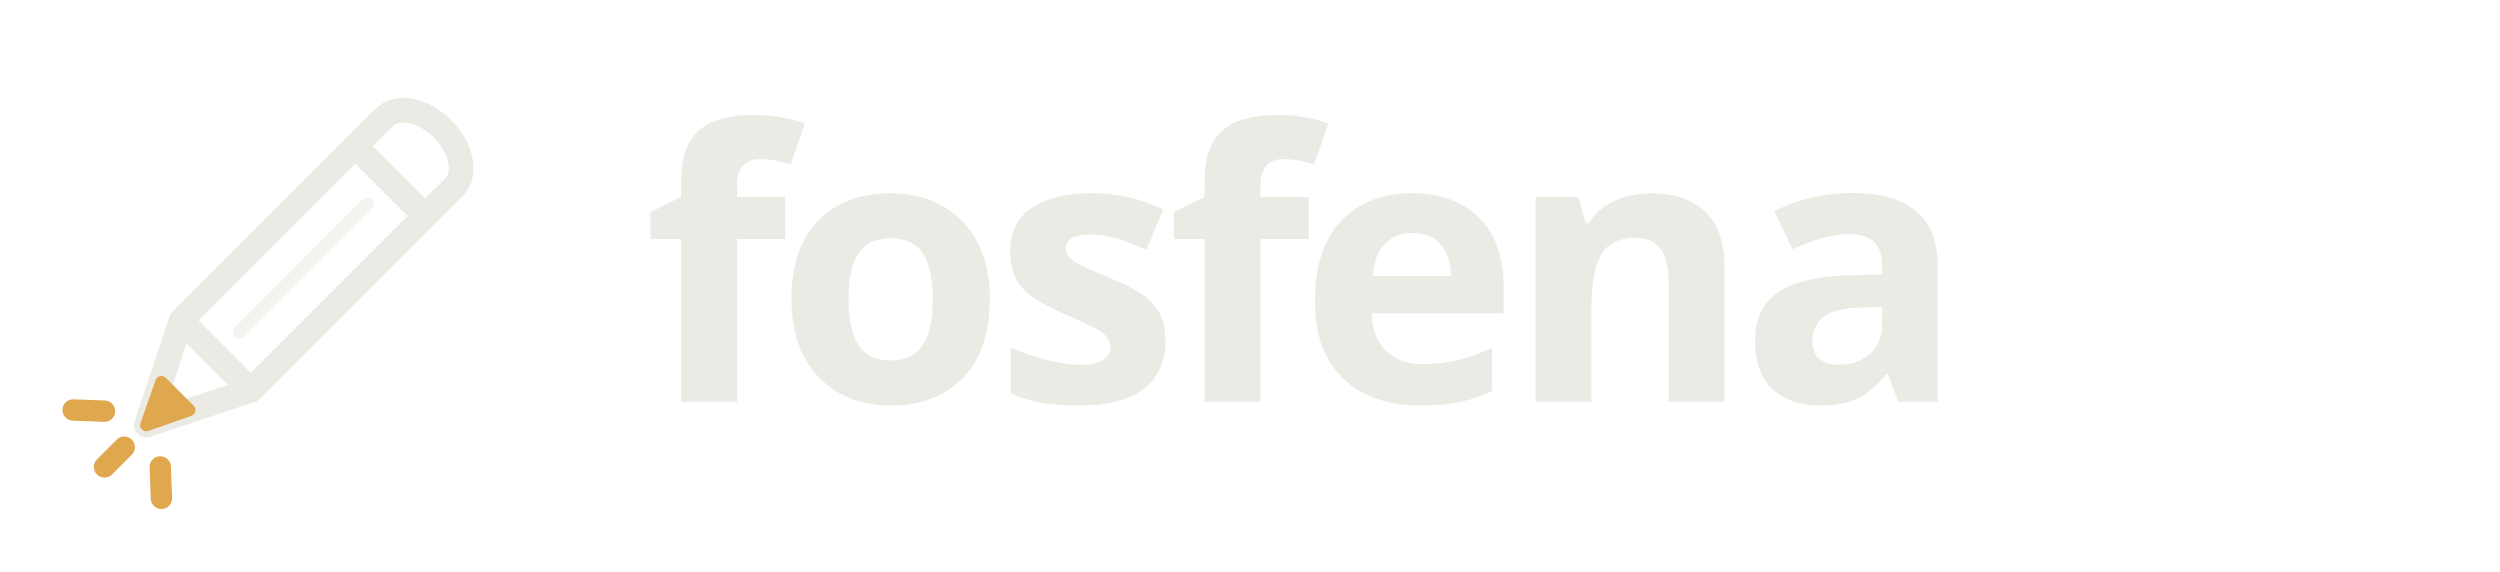
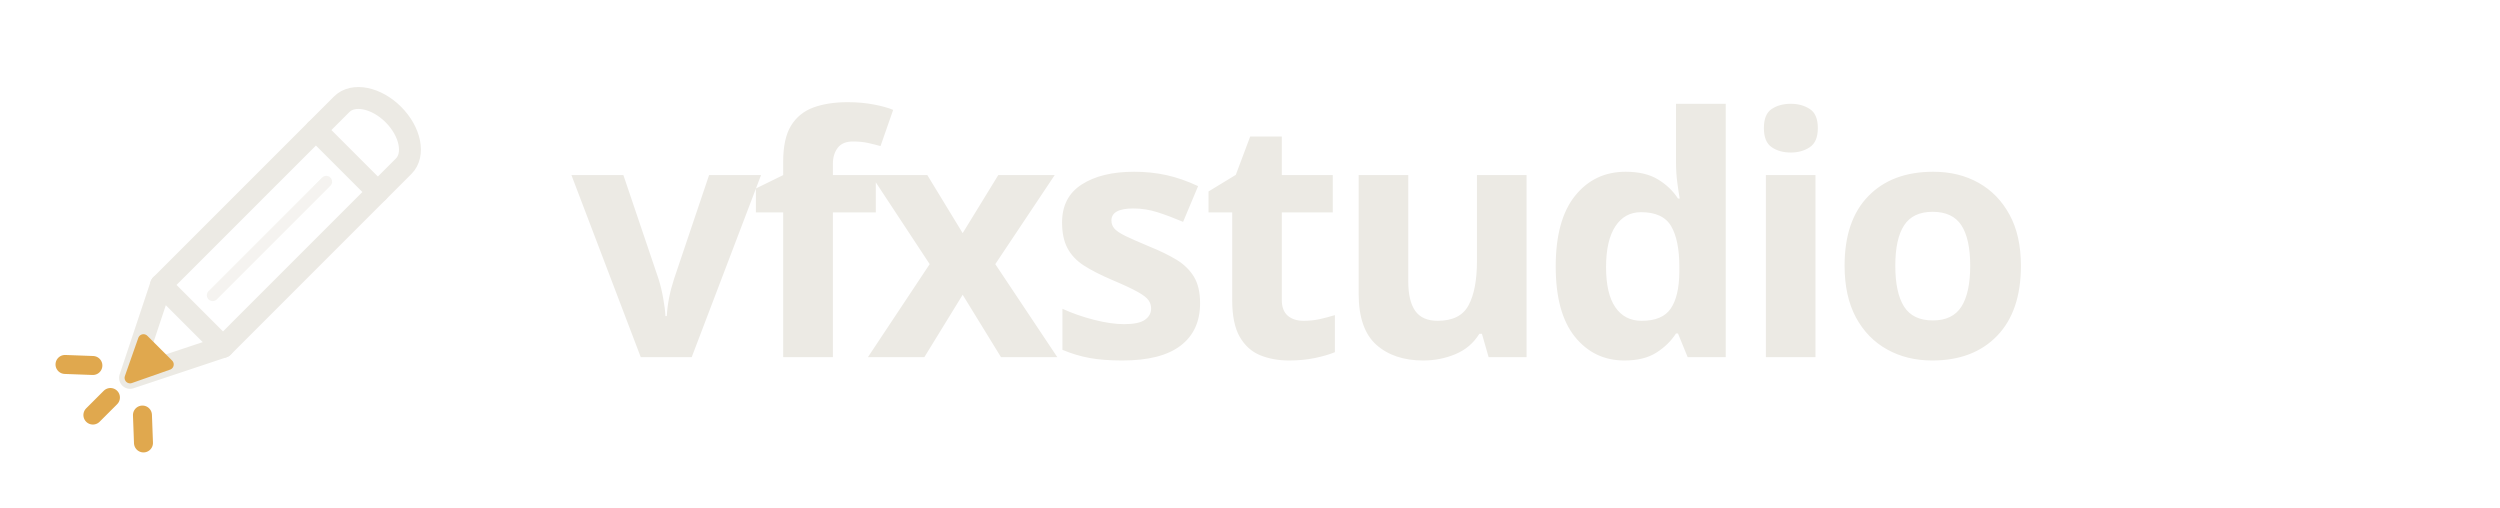
- <svg xmlns="http://www.w3.org/2000/svg" viewBox="0 0 280 64" width="560" height="128">
+ <svg xmlns="http://www.w3.org/2000/svg" viewBox="0 0 315 64" width="630" height="128">
  <g transform="translate(32 32) rotate(-45) scale(.92) translate(-32 -32)" fill="none" stroke="#ECEAE4" stroke-width="3" stroke-linejoin="round" stroke-linecap="round">
    <path d="M20 26 H50 V38 H20 Z" />
    <path d="M50 26 H55 A4 6 0 0 1 55 38 H50" />
    <path d="M20 26 L8 32 L20 38" />
    <path d="M24 32 H46" stroke-width="1.6" opacity=".55" />
    <path d="M8 32 L13 29.6 L13 34.4 Z" fill="#E0A84E" stroke="#E0A84E" stroke-width="1.5" />
    <g stroke="#E0A84E" stroke-width="2.6">
      <path d="M4.2 32 H0.8" />
      <path d="M5.6 27.2 L3 24.4" />
      <path d="M5.6 36.8 L3 39.6" />
    </g>
  </g>
-   <text x="72" y="45" font-family="'Instrument Sans', sans-serif" font-weight="600" font-size="42" letter-spacing="-1.5" fill="#ECEAE4">fosfena</text>
+   <text x="72" y="45" font-family="'Instrument Sans', sans-serif" font-weight="600" font-size="42" letter-spacing="-1.5" fill="#ECEAE4">vfxstudio</text>
</svg>
